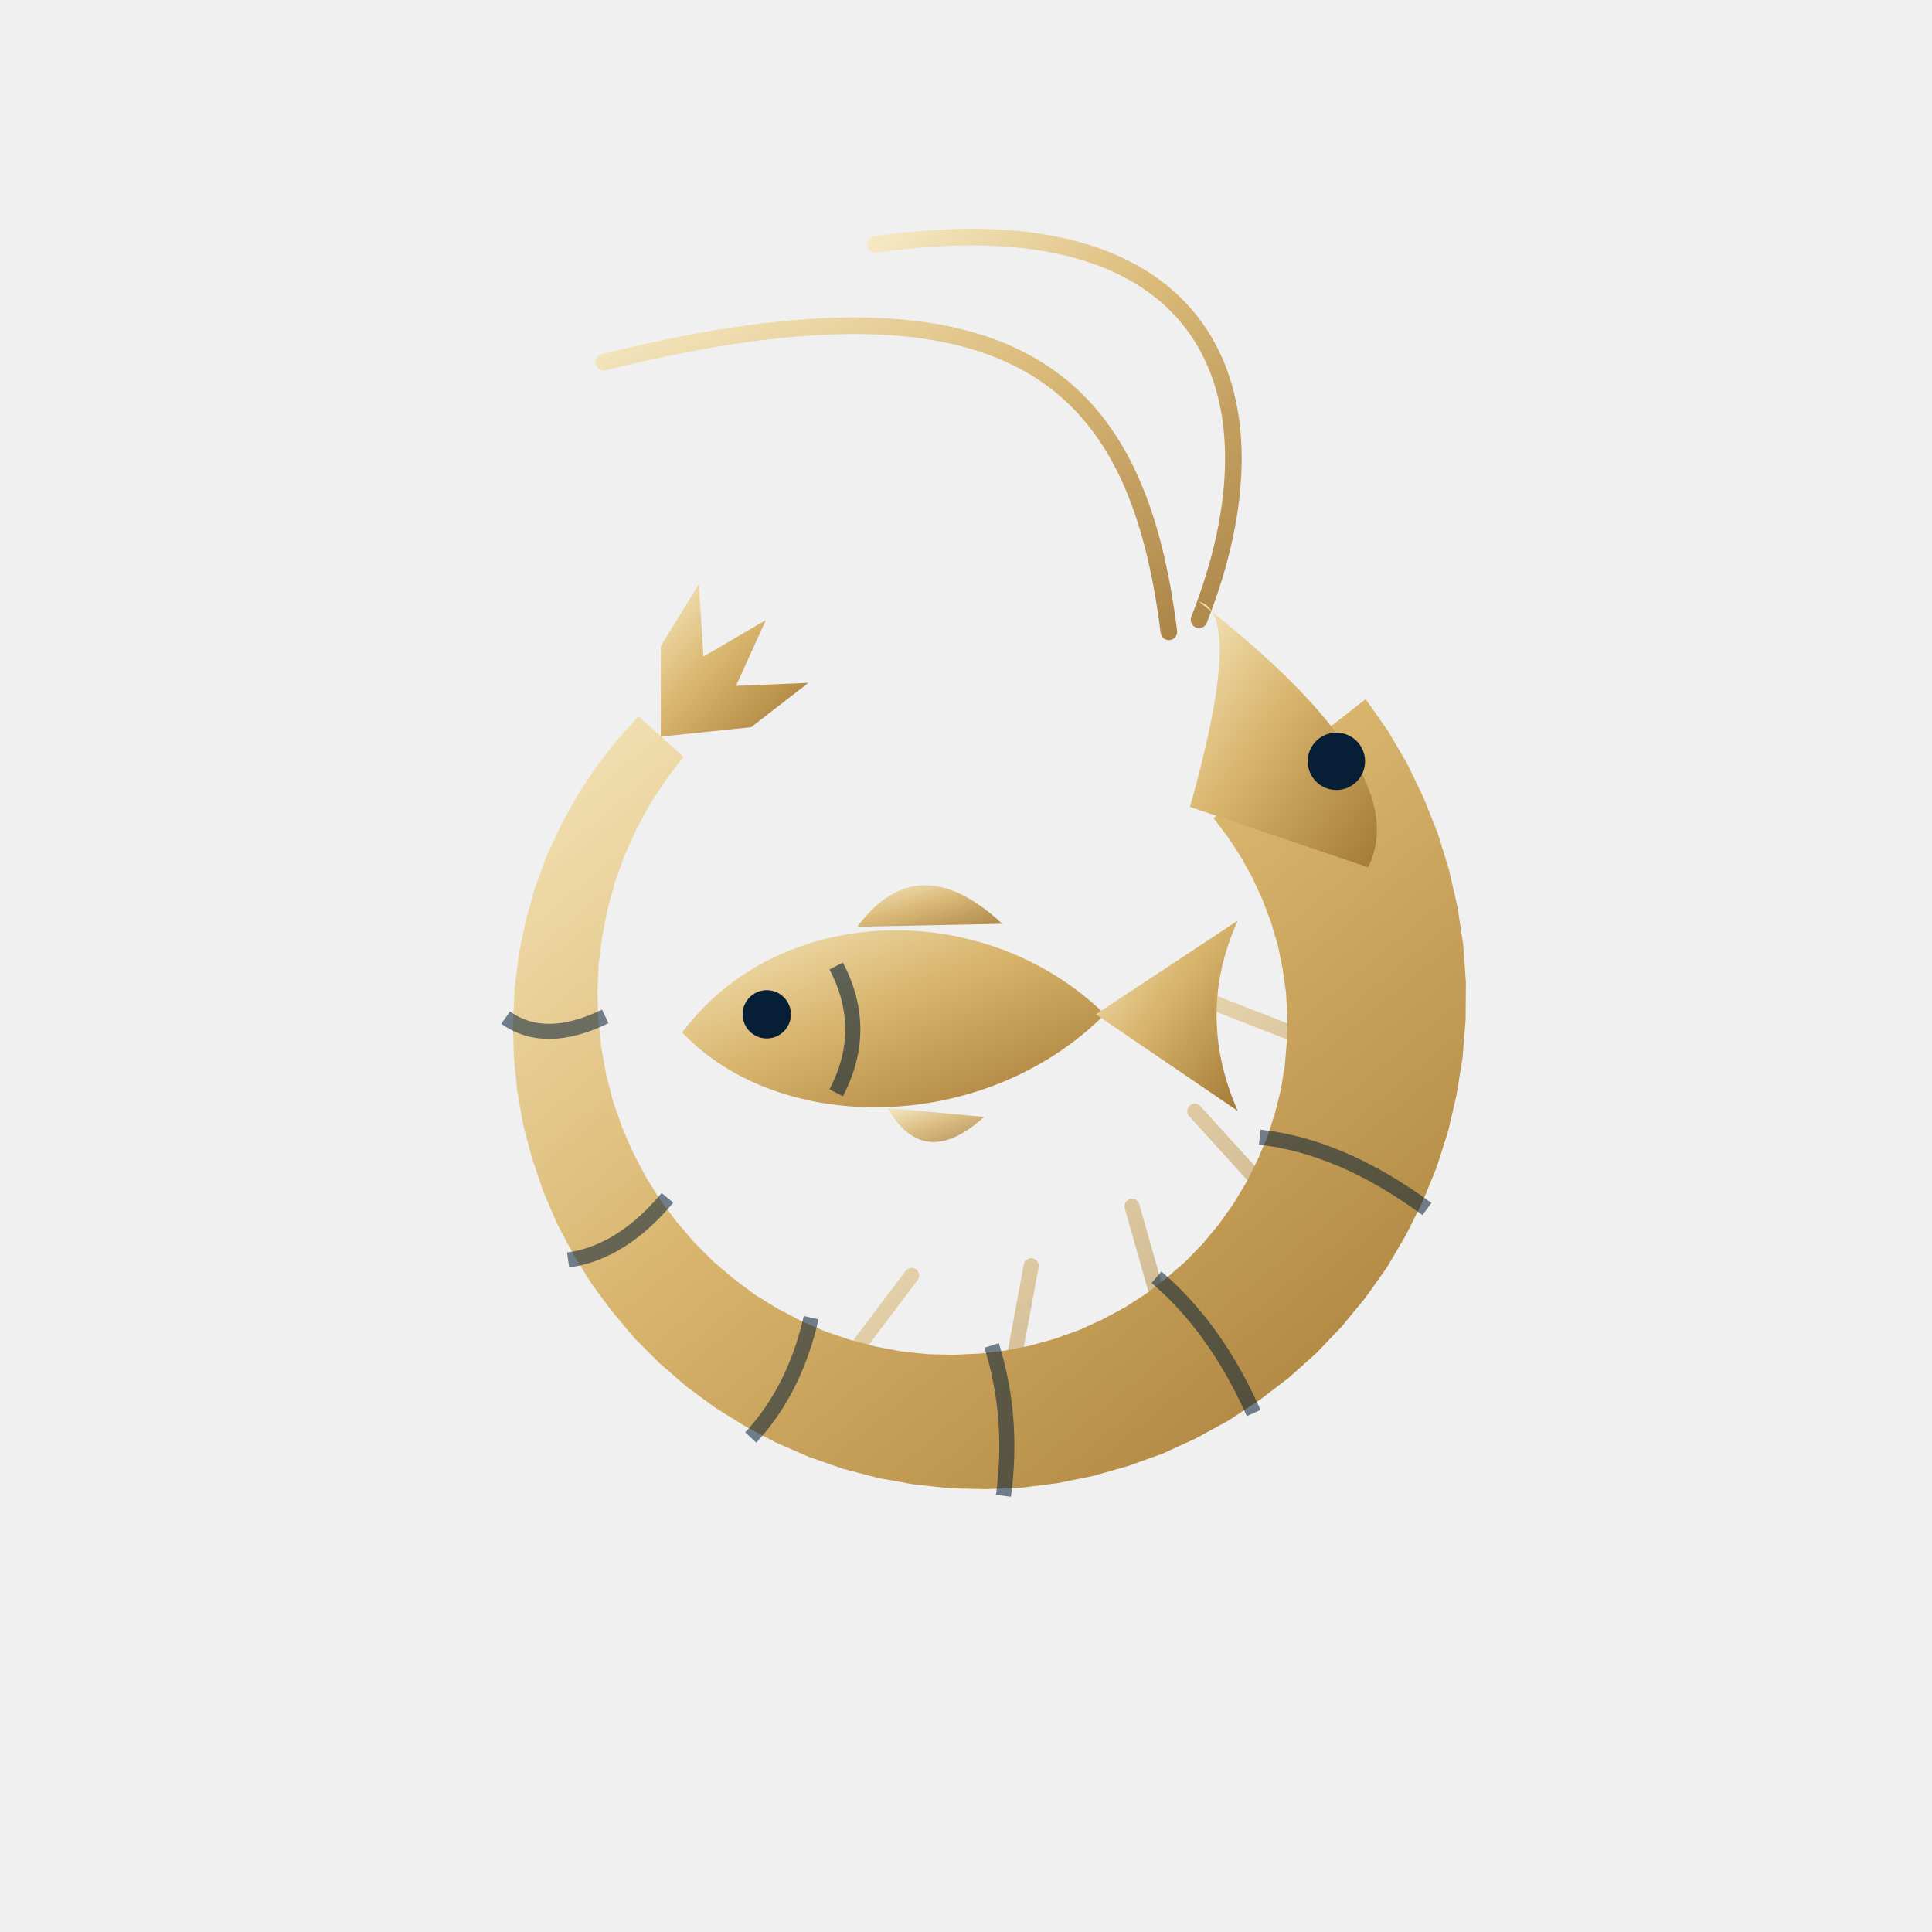
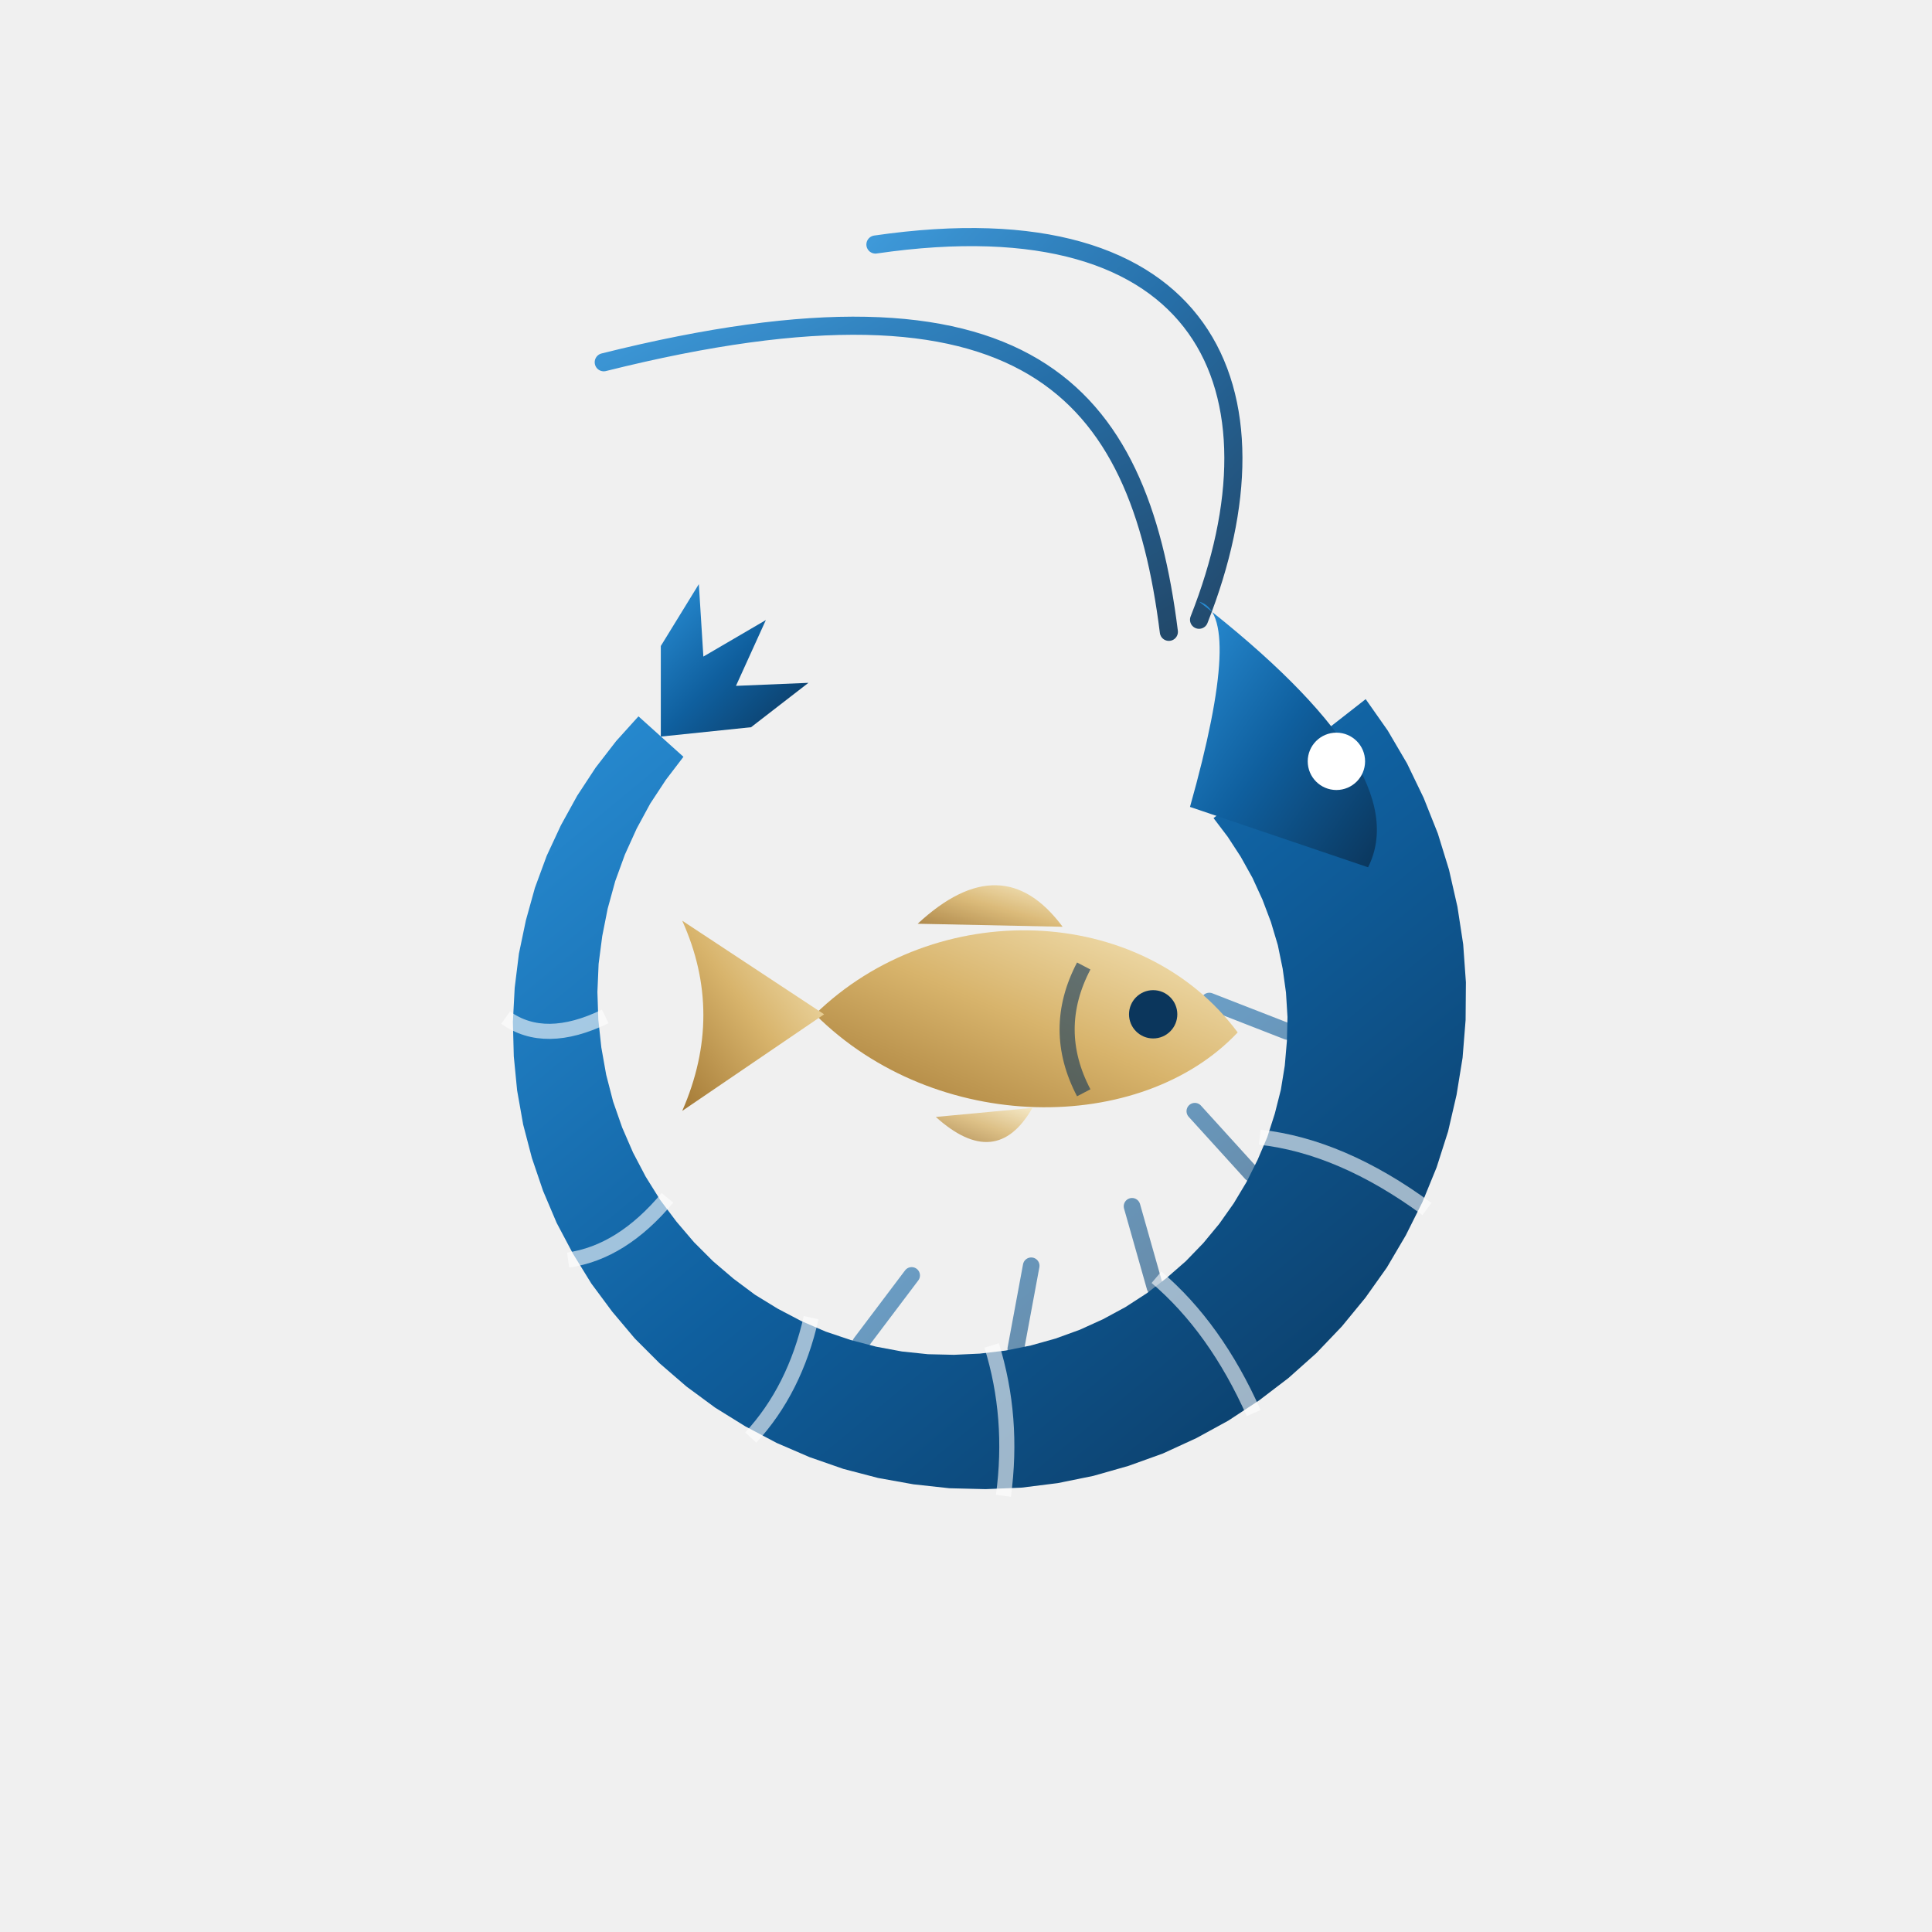
<svg xmlns="http://www.w3.org/2000/svg" viewBox="0 0 64 64">
  <defs>
    <linearGradient id="mg" x1="0" y1="0" x2="1" y2="1">
      <stop offset="0" stop-color="#f6e7bd" />
-       <stop offset=".45" stop-color="#d8b46c" />
+       <stop offset="0.5" stop-color="#d8b46c" />
      <stop offset="1" stop-color="#a47a36" />
    </linearGradient>
-     <linearGradient id="mb" x1="0" y1="0" x2=".35" y2="1">
-       <stop offset="0" stop-color="#4a2f86" />
-       <stop offset=".5" stop-color="#0f3f6e" />
-       <stop offset="1" stop-color="#061f36" />
+     <linearGradient id="ma" x1="0" y1="0" x2="1" y2="1">
+       <stop offset="0" stop-color="#2a8fd6" />
+       <stop offset="0.5" stop-color="#0f5f9e" />
+       <stop offset="1" stop-color="#0b365c" />
+     </linearGradient>
+     <linearGradient id="mb" x1="0" y1="0" x2="0.35" y2="1">
+       <stop offset="0" stop-color="#ffffff" />
+       <stop offset="1" stop-color="#f2f7fc" />
    </linearGradient>
  </defs>
  <g>
-     <g fill="none" stroke="url(#mg)" stroke-linecap="round" stroke-width=".55" opacity=".9">
+     <g fill="none" stroke="url(#ma)" stroke-linecap="round" stroke-width=".6" opacity=".9">
      <path d="M38.72 20.93 C 37.72 12.93, 34 8.5, 20 12" />
      <path d="M39.72 20.53 C 42.72 12.93, 40 6.5, 29 8.1" />
    </g>
-     <path d="M42.65 34.17 L40.06 33.16 M41.45 38.87 L39.58 36.81 M38.26 42.64 L37.5 39.96 M33.65 44.68 L34.16 41.93 M28.51 44.49 L30.2 42.25" fill="none" stroke="url(#mg)" stroke-width=".5" stroke-linecap="round" opacity=".55" />
-     <path d="M21.89 24.4 L21.89 21.4 L23.15 19.35 L23.3 21.75 Z M21.89 24.4 L23.3 21.75 L25.37 20.54 L24.38 22.72 Z M21.89 24.4 L24.38 22.72 L26.78 22.62 L24.88 24.09 Z" fill="url(#mg)" />
-     <path d="M45.24 23.16 L45.97 24.2 L46.61 25.29 L47.16 26.43 L47.63 27.61 L48 28.81 L48.28 30.04 L48.47 31.28 L48.56 32.54 L48.55 33.79 L48.45 35.04 L48.25 36.27 L47.97 37.48 L47.59 38.67 L47.12 39.82 L46.57 40.92 L45.94 41.99 L45.23 42.99 L44.45 43.94 L43.6 44.83 L42.68 45.65 L41.71 46.39 L40.69 47.06 L39.63 47.64 L38.52 48.15 L37.38 48.56 L36.22 48.89 L35.04 49.13 L33.84 49.28 L32.65 49.33 L31.45 49.3 L30.26 49.17 L29.09 48.96 L27.94 48.66 L26.82 48.27 L25.73 47.8 L24.69 47.25 L23.69 46.63 L22.74 45.93 L21.86 45.17 L21.03 44.34 L20.28 43.45 L19.59 42.52 L18.98 41.53 L18.44 40.51 L17.99 39.45 L17.62 38.36 L17.33 37.25 L17.13 36.12 L17.02 34.99 L16.99 33.85 L17.05 32.72 L17.19 31.59 L17.42 30.49 L17.72 29.41 L18.11 28.35 L18.58 27.34 L19.12 26.36 L19.73 25.43 L20.41 24.55 L21.15 23.73 L22.64 25.07 L22.06 25.83 L21.54 26.62 L21.09 27.45 L20.7 28.31 L20.38 29.19 L20.13 30.1 L19.95 31.01 L19.83 31.93 L19.79 32.86 L19.82 33.78 L19.92 34.7 L20.08 35.6 L20.31 36.49 L20.61 37.35 L20.97 38.18 L21.39 38.98 L21.87 39.75 L22.41 40.47 L22.99 41.15 L23.62 41.78 L24.3 42.36 L25.01 42.89 L25.76 43.35 L26.54 43.76 L27.35 44.11 L28.18 44.39 L29.02 44.61 L29.88 44.77 L30.74 44.86 L31.6 44.88 L32.46 44.84 L33.31 44.74 L34.15 44.57 L34.97 44.34 L35.77 44.05 L36.54 43.7 L37.28 43.3 L37.99 42.84 L38.65 42.33 L39.28 41.78 L39.86 41.18 L40.39 40.54 L40.87 39.86 L41.29 39.16 L41.66 38.42 L41.98 37.67 L42.23 36.89 L42.43 36.1 L42.56 35.3 L42.63 34.49 L42.65 33.69 L42.6 32.88 L42.49 32.09 L42.33 31.31 L42.1 30.54 L41.82 29.8 L41.49 29.08 L41.1 28.38 L40.67 27.72 L40.2 27.1 Z" fill="url(#mg)" />
-     <path d="M39.42 26.73 Q41.22 20.33 39.72 19.93 Q46.92 25.53 45.32 28.73 Z" fill="url(#mg)" />
-     <path d="M47.27 40.05 Q44.44 37.97 41.73 37.67 M41.53 46.81 Q40.27 43.98 38.31 42.31 M33.24 49.55 Q33.59 46.95 32.85 44.57 M24.87 47.62 Q26.33 46.04 26.87 43.65 M18.82 41.74 Q20.6 41.49 22.11 39.68 M16.75 33.71 Q18.05 34.64 20.05 33.67" fill="none" stroke="#061f36" stroke-width=".5" opacity=".55" />
-     <circle cx="44.27" cy="25.22" r=".95" fill="#061f36" />
-     <g fill="url(#mg)">
-       <path d="M22.6 34.2 C 25.8 29.9, 32.6 29.7, 36.6 33.6 C 32.6 37.6, 25.8 37.6, 22.6 34.2 Z" />
-       <path d="M36.3 33.6 L 41 30.5 Q 39.6 33.6 41 36.8 Z" />
-       <path d="M28.4 30.7 Q 30.4 28 33.2 30.6 Z" opacity=".9" />
-       <path d="M29.4 36.7 Q 30.6 38.8 32.6 37 Z" opacity=".8" />
+     <path d="M42.65 34.17 L40.06 33.16 M41.45 38.87 L39.58 36.81 M38.26 42.64 L37.5 39.96 M33.65 44.68 L34.16 41.93 M28.51 44.49 L30.2 42.25" fill="none" stroke="url(#ma)" stroke-width=".55" stroke-linecap="round" opacity=".6" />
+     <path d="M21.89 24.4 L21.89 21.4 L23.15 19.35 L23.3 21.75 Z M21.89 24.4 L23.3 21.75 L25.37 20.54 L24.38 22.72 Z M21.89 24.4 L24.38 22.72 L26.78 22.62 L24.88 24.09 Z" fill="url(#ma)" />
+     <path d="M45.24 23.16 L45.97 24.2 L46.61 25.29 L47.16 26.43 L47.63 27.61 L48 28.81 L48.28 30.04 L48.47 31.28 L48.56 32.54 L48.55 33.79 L48.45 35.04 L48.25 36.27 L47.97 37.48 L47.59 38.67 L47.12 39.82 L46.57 40.92 L45.94 41.99 L45.23 42.99 L44.45 43.94 L43.6 44.83 L42.68 45.65 L41.71 46.39 L40.69 47.06 L39.63 47.64 L38.52 48.15 L37.38 48.56 L36.22 48.89 L35.04 49.13 L33.84 49.28 L32.65 49.33 L31.45 49.3 L30.26 49.17 L29.09 48.96 L27.94 48.66 L26.82 48.27 L25.73 47.8 L24.69 47.25 L23.69 46.63 L22.74 45.93 L21.86 45.17 L21.03 44.34 L20.28 43.45 L19.59 42.52 L18.98 41.53 L18.44 40.51 L17.99 39.45 L17.62 38.36 L17.33 37.25 L17.13 36.12 L17.02 34.99 L16.99 33.85 L17.05 32.72 L17.19 31.59 L17.42 30.49 L17.72 29.41 L18.11 28.35 L18.58 27.34 L19.12 26.36 L19.73 25.43 L20.41 24.55 L21.15 23.73 L22.64 25.07 L22.06 25.83 L21.54 26.62 L21.09 27.45 L20.7 28.31 L20.38 29.19 L20.13 30.1 L19.95 31.01 L19.83 31.93 L19.79 32.86 L19.82 33.78 L19.92 34.7 L20.08 35.6 L20.31 36.49 L20.61 37.35 L20.97 38.18 L21.39 38.98 L21.87 39.75 L22.41 40.47 L22.99 41.15 L23.62 41.78 L24.3 42.36 L25.01 42.89 L25.76 43.35 L26.54 43.76 L27.35 44.11 L28.18 44.39 L29.02 44.61 L29.88 44.77 L30.74 44.86 L31.6 44.88 L32.46 44.84 L33.31 44.74 L34.15 44.57 L34.97 44.34 L35.77 44.05 L36.54 43.7 L37.28 43.3 L37.99 42.84 L38.65 42.33 L39.28 41.78 L39.86 41.18 L40.39 40.54 L40.87 39.86 L41.29 39.16 L41.66 38.42 L41.98 37.67 L42.23 36.89 L42.43 36.1 L42.56 35.3 L42.63 34.49 L42.65 33.69 L42.6 32.88 L42.49 32.09 L42.33 31.31 L42.1 30.54 L41.82 29.8 L41.49 29.08 L41.1 28.38 L40.67 27.72 L40.2 27.1 Z" fill="url(#ma)" />
+     <path d="M39.42 26.73 Q41.22 20.33 39.72 19.93 Q46.92 25.53 45.32 28.73 Z" fill="url(#ma)" />
+     <path d="M47.27 40.05 Q44.44 37.97 41.73 37.67 M41.53 46.81 Q40.27 43.98 38.31 42.31 M33.24 49.55 Q33.59 46.95 32.85 44.57 M24.87 47.62 Q26.33 46.04 26.87 43.65 M18.82 41.74 Q20.6 41.49 22.11 39.68 M16.75 33.71 Q18.05 34.64 20.05 33.67" fill="none" stroke="#ffffff" stroke-width=".5" opacity=".6" />
+     <circle cx="44.27" cy="25.22" r=".95" fill="#ffffff" />
+     <g transform="matrix(-1 0 0 1 63.6 0)">
+       <g fill="url(#mg)">
+         <path d="M22.6 34.2 C 25.8 29.9, 32.6 29.7, 36.6 33.6 C 32.6 37.6, 25.8 37.6, 22.6 34.2 Z" />
+         <path d="M36.3 33.6 L 41 30.5 Q 39.6 33.6 41 36.8 Z" />
+         <path d="M28.4 30.7 Q 30.4 28 33.2 30.6 Z" opacity=".9" />
+         <path d="M29.4 36.7 Q 30.6 38.8 32.6 37 Z" opacity=".8" />
+       </g>
+       <circle cx="25.4" cy="33.6" r=".8" fill="#0b365c" />
+       <path d="M27.7 32 q1.1 2.1 0 4.2" stroke="#0b365c" stroke-width=".5" fill="none" opacity=".6" />
    </g>
-     <circle cx="25.4" cy="33.6" r=".8" fill="#061f36" />
-     <path d="M27.7 32 q1.1 2.1 0 4.2" stroke="#061f36" stroke-width=".5" fill="none" opacity=".6" />
  </g>
</svg>
